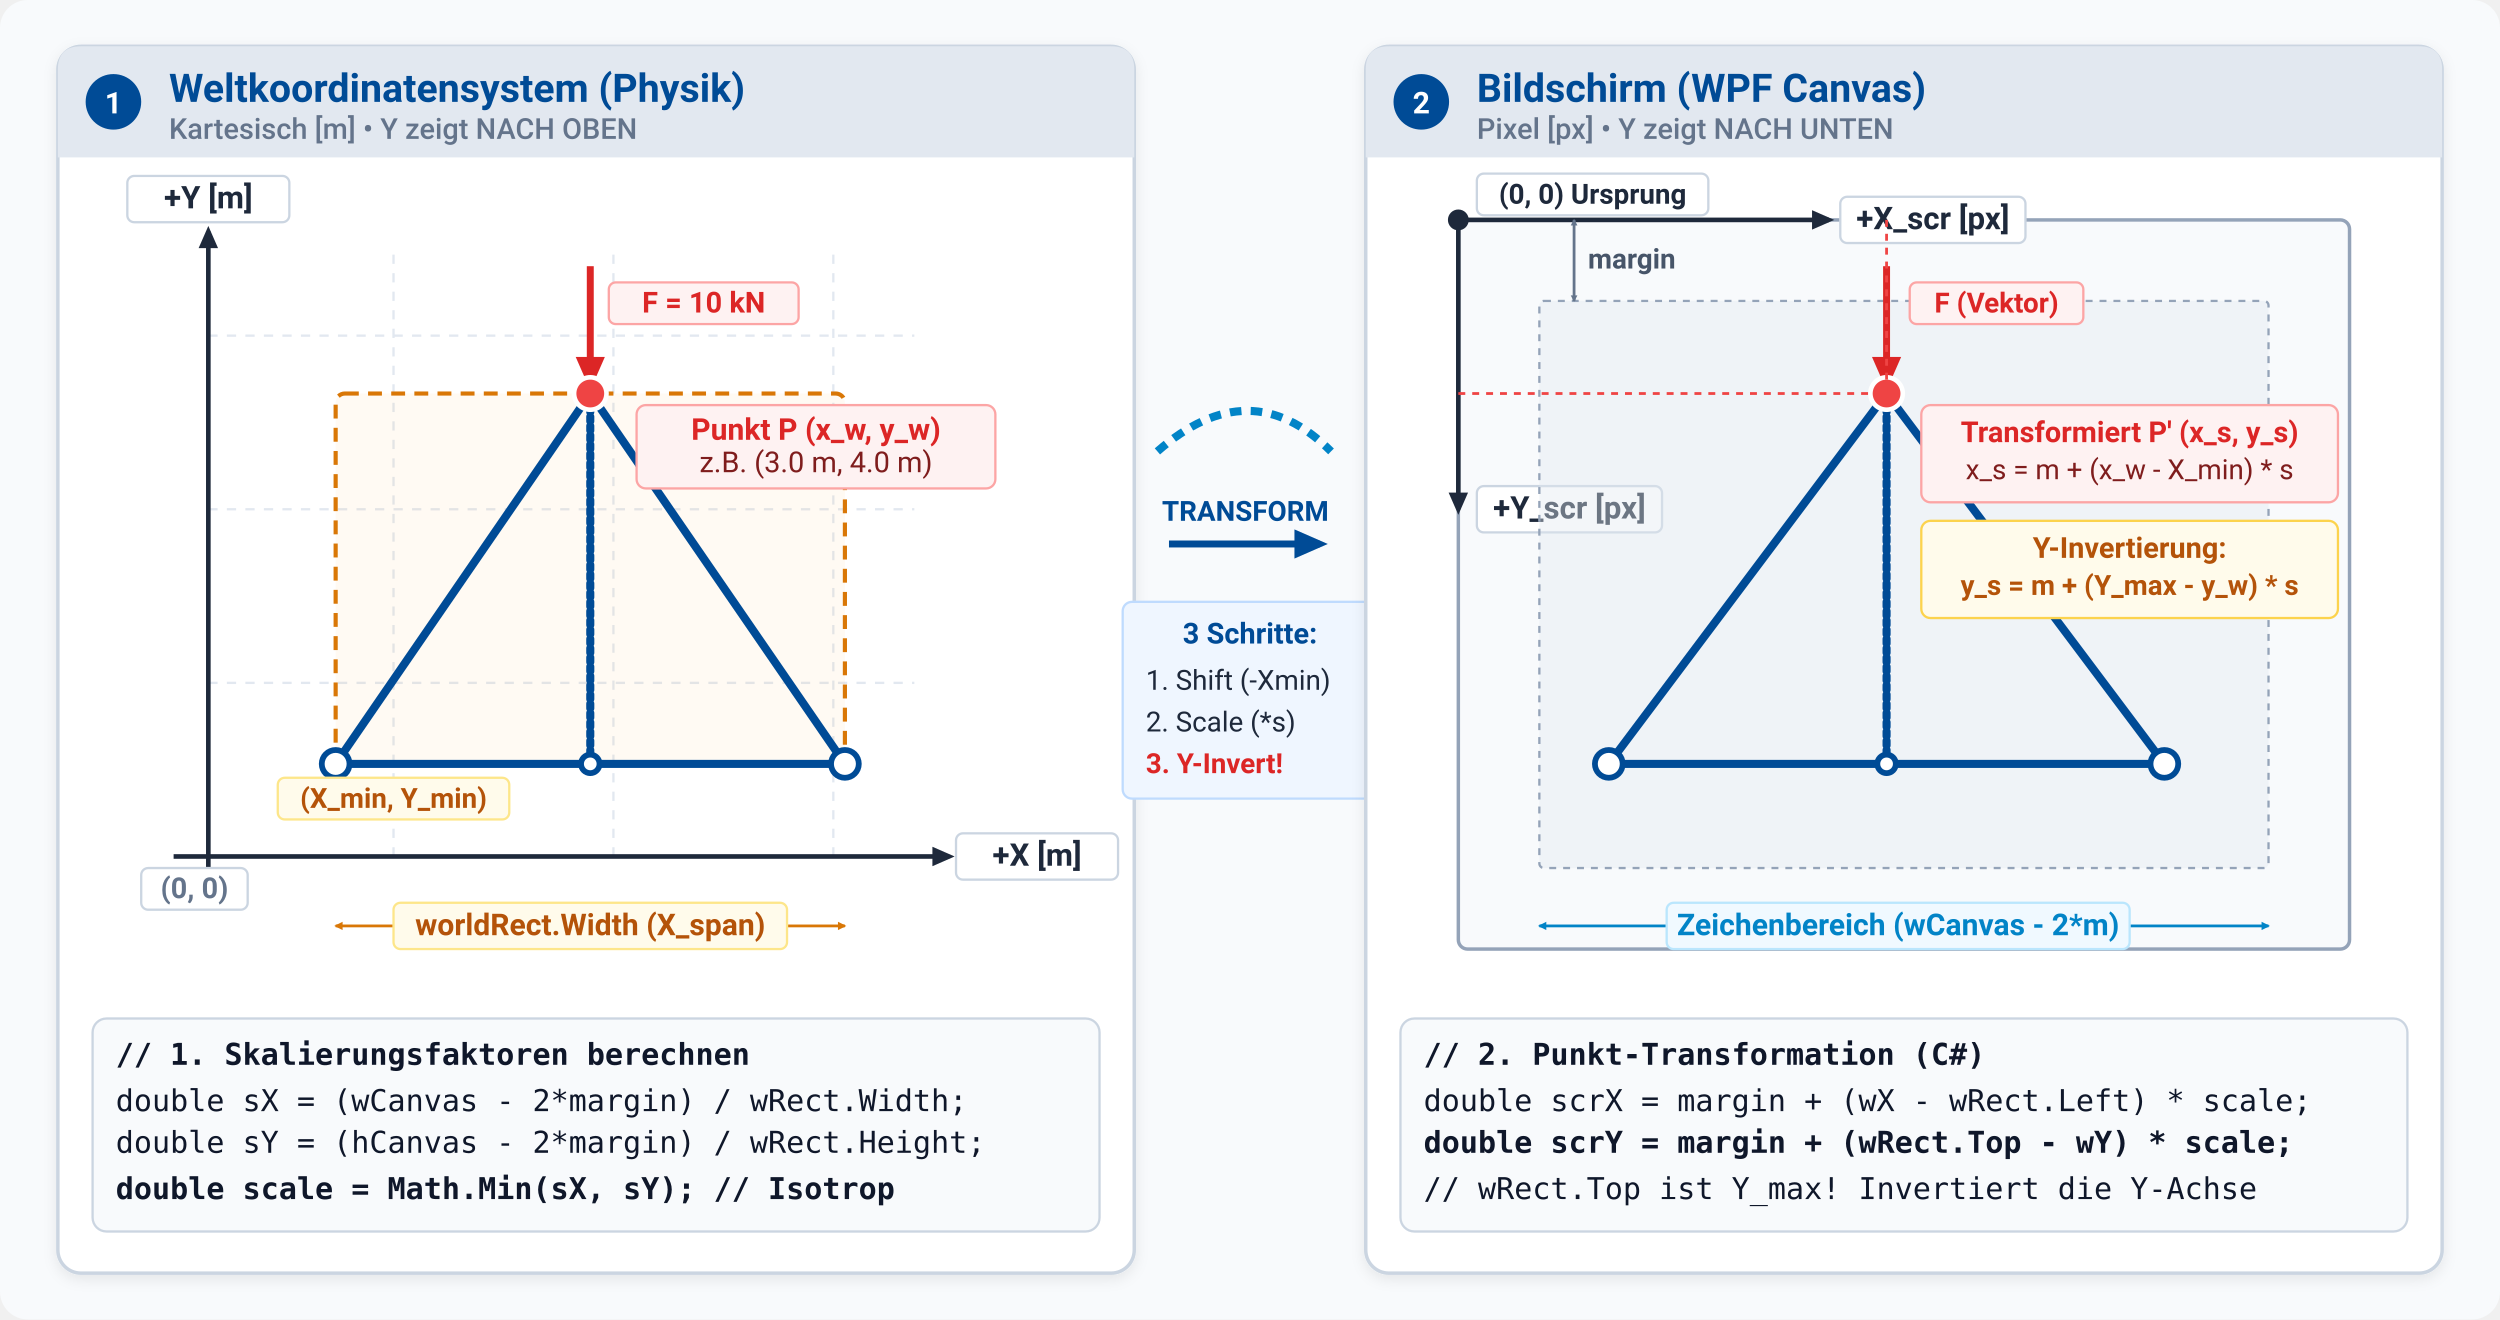
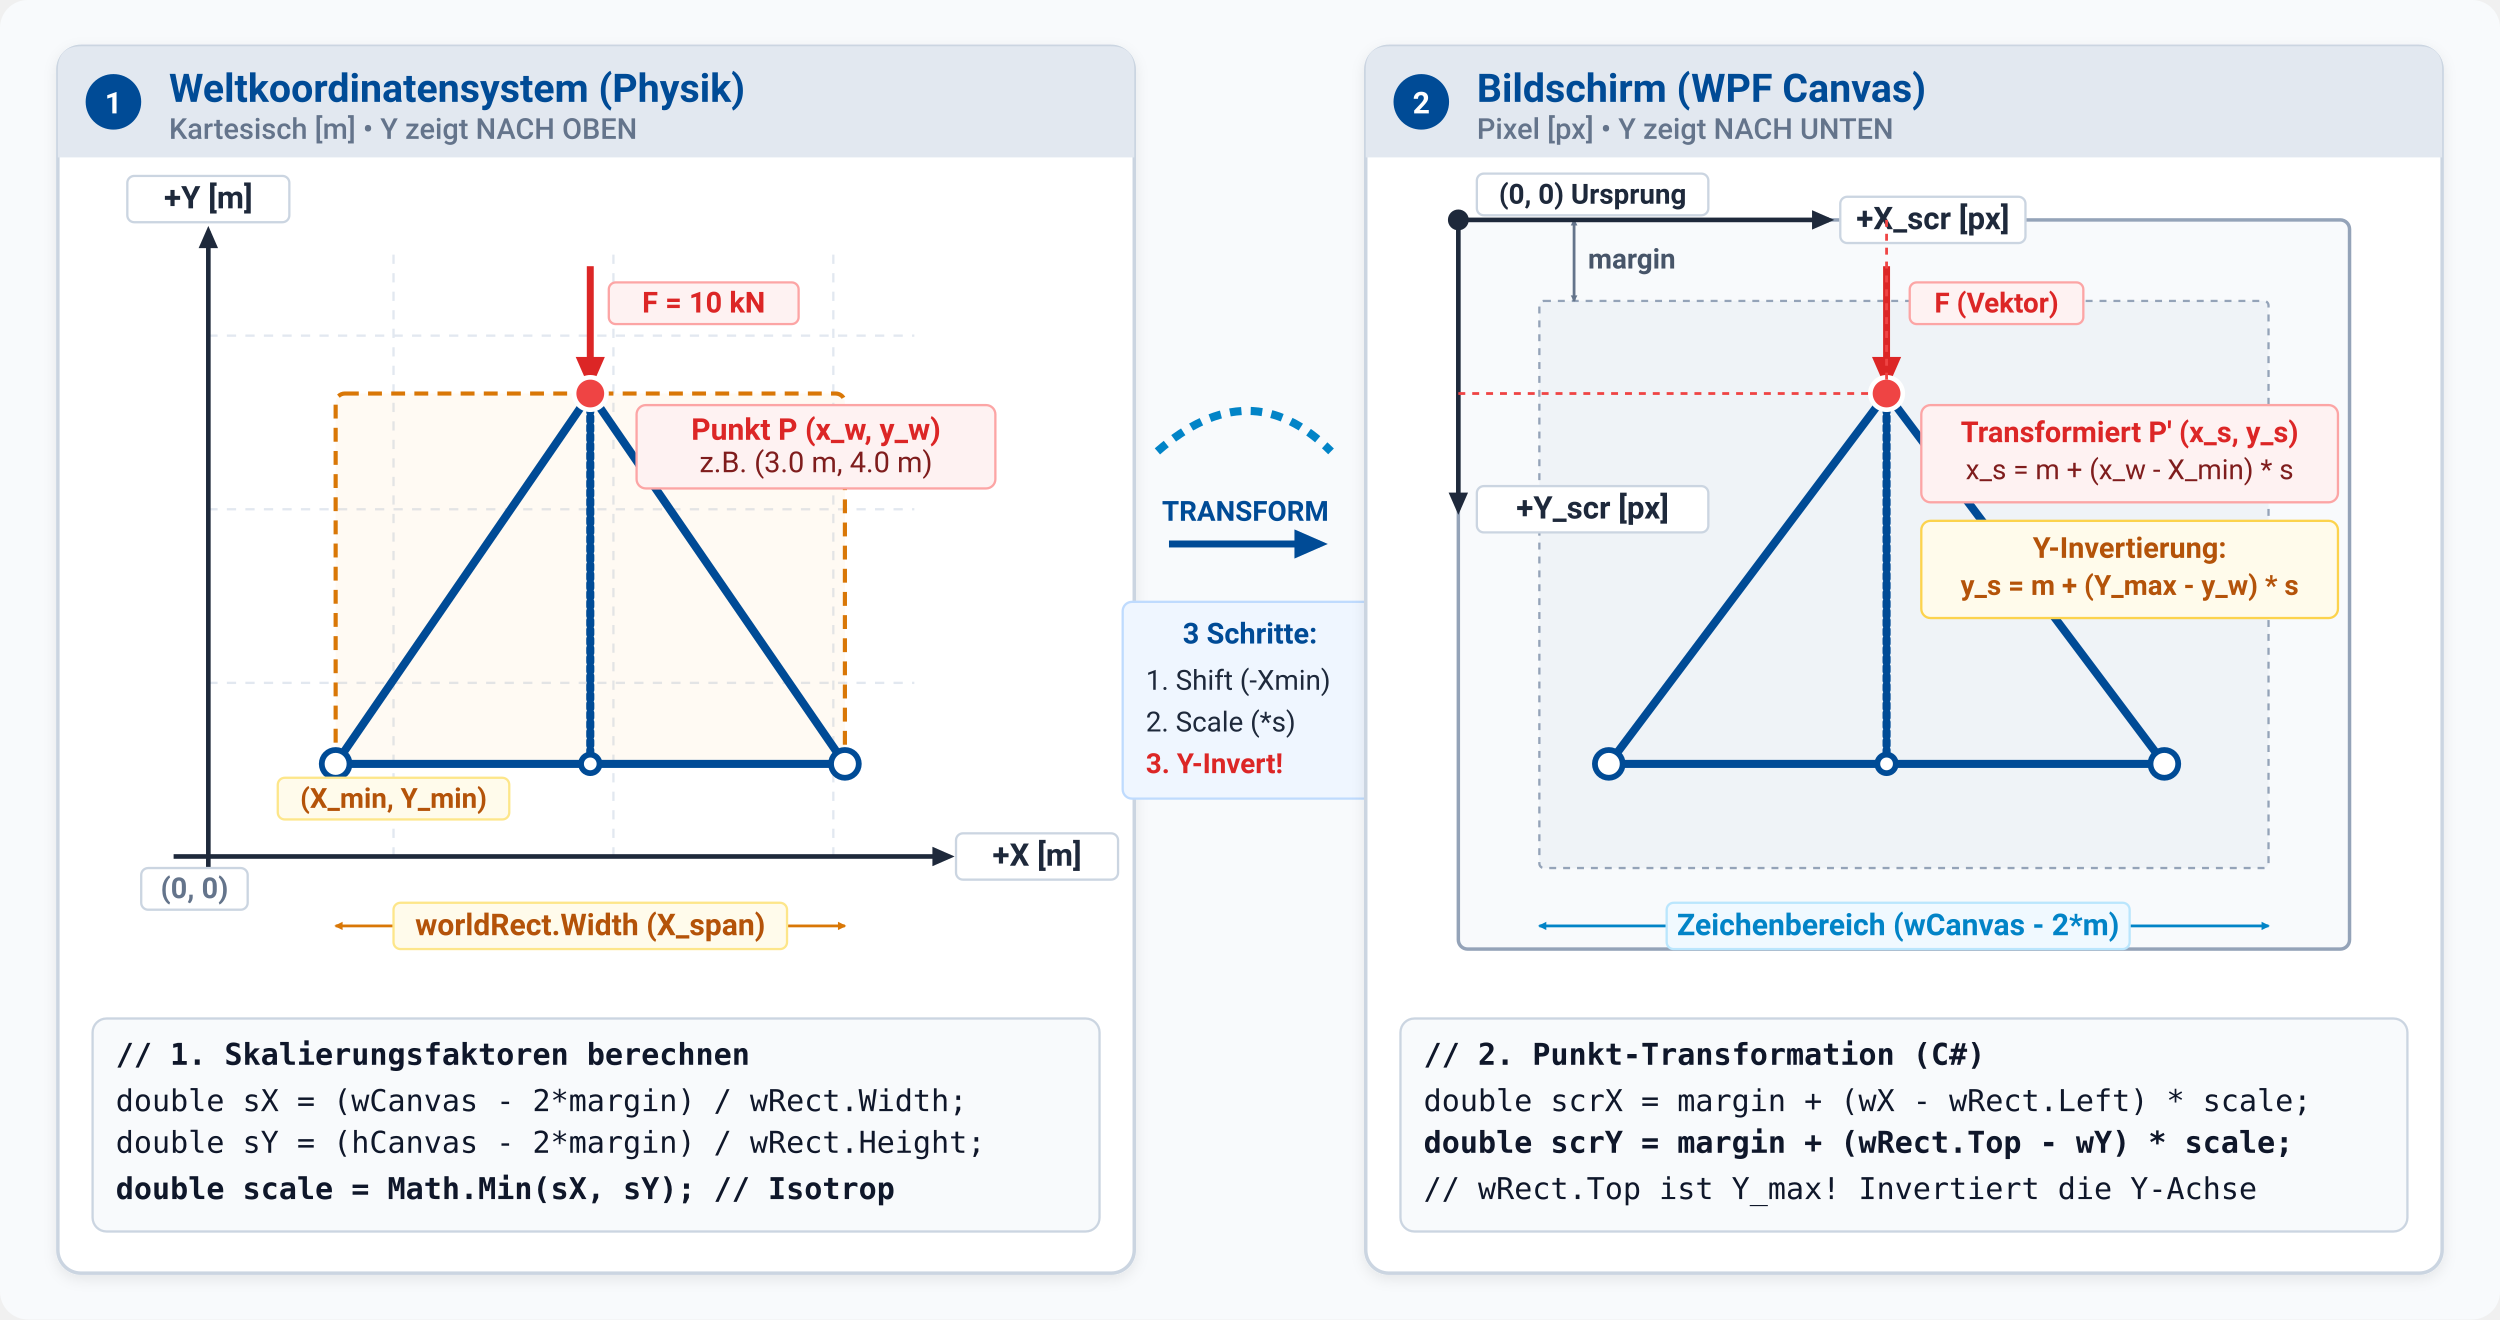
<svg xmlns="http://www.w3.org/2000/svg" viewBox="0 0 1080 570" width="100%" height="100%">
  <defs>
    <marker id="arrow-axis" viewBox="0 0 10 10" refX="6" refY="5" markerWidth="6" markerHeight="6" orient="auto-start-reverse">
      <path d="M 0 1.5 L 8 5 L 0 8.5 z" fill="#1E293B" />
    </marker>
    <marker id="arrow-axis-blue" viewBox="0 0 10 10" refX="6" refY="5" markerWidth="6" markerHeight="6" orient="auto-start-reverse">
      <path d="M 0 1.5 L 8 5 L 0 8.5 z" fill="#004B96" />
    </marker>
    <marker id="arrow-dim" viewBox="0 0 10 10" refX="5" refY="5" markerWidth="5" markerHeight="5" orient="auto-start-reverse">
      <path d="M 0 2 L 6 5 L 0 8 z" fill="#D97706" />
    </marker>
    <marker id="arrow-dim-rev" viewBox="0 0 10 10" refX="1" refY="5" markerWidth="5" markerHeight="5" orient="auto">
      <path d="M 6 2 L 0 5 L 6 8 z" fill="#D97706" />
    </marker>
    <marker id="arrow-dim-blue" viewBox="0 0 10 10" refX="5" refY="5" markerWidth="5" markerHeight="5" orient="auto-start-reverse">
      <path d="M 0 2 L 6 5 L 0 8 z" fill="#0284C7" />
    </marker>
    <marker id="arrow-dim-blue-rev" viewBox="0 0 10 10" refX="1" refY="5" markerWidth="5" markerHeight="5" orient="auto">
      <path d="M 6 2 L 0 5 L 6 8 z" fill="#0284C7" />
    </marker>
    <marker id="arrow-margin" viewBox="0 0 10 10" refX="5" refY="5" markerWidth="4" markerHeight="4" orient="auto-start-reverse">
      <path d="M 0 2 L 6 5 L 0 8 z" fill="#64748B" />
    </marker>
    <marker id="arrow-force" viewBox="0 0 10 10" refX="6" refY="5" markerWidth="6" markerHeight="6" orient="auto-start-reverse">
      <path d="M 0 1.5 L 8 5 L 0 8.5 z" fill="#DC2626" />
    </marker>
    <filter id="shadow" x="-5%" y="-5%" width="110%" height="110%">
      <feDropShadow dx="0" dy="2" stdDeviation="3" flood-opacity="0.08" />
    </filter>
  </defs>
  <style>
    text {
      font-family: -apple-system, BlinkMacSystemFont, "Segoe UI", Roboto, Helvetica, Arial, sans-serif;
    }
    .panel-bg { fill: #FFFFFF; stroke: #CBD5E1; stroke-width: 1.5; rx: 10px; }
    .title { font-size: 17px; font-weight: 700; fill: #004B96; }
    .subtitle { font-size: 12.5px; fill: #64748B; font-weight: 500; }
    .axis { stroke: #1E293B; stroke-width: 2; }
    .axis-label { font-size: 13.5px; font-weight: 700; fill: #1E293B; }
    .grid-line { stroke: #E2E8F0; stroke-width: 1; stroke-dasharray: 4,4; }
    .bbox { stroke: #D97706; stroke-width: 1.8; stroke-dasharray: 6,4; fill: rgba(245, 158, 11, 0.05); rx: 4px; }
    .canvas-bg { fill: #F8FAFC; stroke: #94A3B8; stroke-width: 1.5; }
    .margin-zone { fill: rgba(226, 232, 240, 0.4); stroke: #94A3B8; stroke-width: 1; stroke-dasharray: 3,3; }
    .truss-bar { stroke: #004B96; stroke-width: 3.5; stroke-linecap: round; }
    .truss-node { fill: #FFFFFF; stroke: #004B96; stroke-width: 2.5; }
    .point-highlight { fill: #EF4444; stroke: #FFFFFF; stroke-width: 2; }
    .dim-line { stroke: #D97706; stroke-width: 1.2; }
    .dim-text { font-size: 13px; fill: #B45309; font-weight: 600; text-anchor: middle; }
    .code-box { fill: #F8FAFC; stroke: #CBD5E1; stroke-width: 1; rx: 6px; }
    .code-text { font-family: "Consolas", "Fira Code", monospace; font-size: 13px; fill: #0F172A; }
    .formula-tag { fill: #EFF6FF; stroke: #BFDBFE; stroke-width: 1; rx: 4px; }
  </style>
  <rect x="0" y="0" width="1080" height="570" fill="#F8FAFC" rx="12" />
  <g transform="translate(25, 20)">
    <rect class="panel-bg" x="0" y="0" width="465" height="530" filter="url(#shadow)" />
    <path d="M 0 10 Q 0 0 10 0 L 455 0 Q 465 0 465 10 L 465 48 L 0 48 Z" fill="#E2E8F0" />
    <circle cx="24" cy="24" r="12" fill="#004B96" />
    <text x="24" y="29" font-size="13" font-weight="700" fill="#FFFFFF" text-anchor="middle">1</text>
    <text class="title" x="48" y="24">Weltkoordinatensystem (Physik)</text>
    <text class="subtitle" x="48" y="40">Kartesisch [m] • Y zeigt NACH OBEN</text>
    <line class="grid-line" x1="65" y1="350" x2="370" y2="350" />
    <line class="grid-line" x1="65" y1="275" x2="370" y2="275" />
    <line class="grid-line" x1="65" y1="200" x2="370" y2="200" />
    <line class="grid-line" x1="65" y1="125" x2="370" y2="125" />
    <line class="grid-line" x1="65" y1="350" x2="65" y2="90" />
    <line class="grid-line" x1="145" y1="350" x2="145" y2="90" />
    <line class="grid-line" x1="240" y1="350" x2="240" y2="90" />
    <line class="grid-line" x1="335" y1="350" x2="335" y2="90" />
    <line class="axis" x1="50" y1="350" x2="385" y2="350" marker-end="url(#arrow-axis)" />
    <g transform="translate(388, 340)">
      <rect x="0" y="0" width="70" height="20" rx="3" fill="#FFFFFF" stroke="#CBD5E1" stroke-width="1" />
      <text class="axis-label" x="35" y="14" text-anchor="middle">+X [m]</text>
    </g>
    <line class="axis" x1="65" y1="365" x2="65" y2="80" marker-end="url(#arrow-axis)" />
    <g transform="translate(30, 56)">
      <rect x="0" y="0" width="70" height="20" rx="3" fill="#FFFFFF" stroke="#CBD5E1" stroke-width="1" />
      <text class="axis-label" x="35" y="14" text-anchor="middle">+Y [m]</text>
    </g>
    <g transform="translate(36, 355)">
      <rect x="0" y="0" width="46" height="18" rx="3" fill="#FFFFFF" stroke="#CBD5E1" stroke-width="1" />
      <text x="23" y="13" font-size="12.5" font-weight="600" fill="#64748B" text-anchor="middle">(0, 0)</text>
    </g>
    <rect class="bbox" x="120" y="150" width="220" height="160" />
    <line class="dim-line" x1="120" y1="380" x2="340" y2="380" marker-start="url(#arrow-dim-rev)" marker-end="url(#arrow-dim)" />
    <g transform="translate(145, 370)">
      <rect x="0" y="0" width="170" height="20" rx="3" fill="#FFFBEB" stroke="#FDE68A" stroke-width="1" />
      <text class="dim-text" x="85" y="14">worldRect.Width (X_span)</text>
    </g>
    <line class="truss-bar" x1="120" y1="310" x2="340" y2="310" />
    <line class="truss-bar" x1="120" y1="310" x2="230" y2="150" />
    <line class="truss-bar" x1="340" y1="310" x2="230" y2="150" />
    <line class="truss-bar" x1="230" y1="310" x2="230" y2="150" stroke-dasharray="2,2" stroke-width="2" />
    <line x1="230" y1="95" x2="230" y2="145" stroke="#DC2626" stroke-width="3" marker-end="url(#arrow-force)" />
    <g transform="translate(238, 102)">
      <rect x="0" y="0" width="82" height="18" rx="3" fill="#FEF2F2" stroke="#FCA5A5" stroke-width="1" />
      <text x="41" y="13" font-size="12.5" font-weight="700" fill="#DC2626" text-anchor="middle">F = 10 kN</text>
    </g>
    <circle class="truss-node" cx="120" cy="310" r="6" />
    <circle class="truss-node" cx="340" cy="310" r="6" />
    <circle class="truss-node" cx="230" cy="310" r="4" fill="#94A3B8" />
    <circle class="point-highlight" cx="230" cy="150" r="7" />
    <g transform="translate(250, 155)">
      <rect x="0" y="0" width="155" height="36" rx="4" fill="#FEF2F2" stroke="#FCA5A5" stroke-width="1" />
      <text x="77.5" y="15" font-size="13" font-weight="700" fill="#DC2626" text-anchor="middle">Punkt P (x_w, y_w)</text>
      <text x="77.5" y="29" font-size="12.5" fill="#7F1D1D" text-anchor="middle">z.B. (3.0 m, 4.0 m)</text>
    </g>
    <g transform="translate(95, 316)">
      <rect x="0" y="0" width="100" height="18" rx="3" fill="#FFFBEB" stroke="#FDE68A" stroke-width="1" />
      <text x="50" y="13" font-size="12" font-weight="700" fill="#B45309" text-anchor="middle">(X_min, Y_min)</text>
    </g>
    <rect class="code-box" x="15" y="420" width="435" height="92" />
    <text class="code-text" x="25" y="440" font-weight="700" fill="#004B96">// 1. Skalierungsfaktoren berechnen</text>
    <text class="code-text" x="25" y="460">double sX = (wCanvas - 2*margin) / wRect.Width;</text>
    <text class="code-text" x="25" y="478">double sY = (hCanvas - 2*margin) / wRect.Height;</text>
    <text class="code-text" x="25" y="498" font-weight="700" fill="#D97706">double scale = Math.Min(sX, sY); // Isotrop</text>
  </g>
  <g transform="translate(500, 130)">
    <path d="M 0 65 Q 40 30 75 65" fill="none" stroke="#0284C7" stroke-width="3.5" stroke-dasharray="5,4" />
    <path d="M 5 105 L 70 105" stroke="#004B96" stroke-width="3" marker-end="url(#arrow-axis-blue)" />
    <text x="38" y="95" font-size="12" font-weight="700" fill="#004B96" text-anchor="middle">TRANSFORM</text>
    <g transform="translate(-15, 130)">
      <rect class="formula-tag" x="0" y="0" width="110" height="85" />
      <text x="55" y="18" font-size="12.5" font-weight="700" fill="#004B96" text-anchor="middle">3 Schritte:</text>
      <text x="10" y="38" font-size="12" fill="#1E293B">1. Shift (-Xmin)</text>
      <text x="10" y="56" font-size="12" fill="#1E293B">2. Scale (*s)</text>
      <text x="10" y="74" font-size="12" font-weight="700" fill="#DC2626">3. Y-Invert!</text>
    </g>
  </g>
  <g transform="translate(590, 20)">
    <rect class="panel-bg" x="0" y="0" width="465" height="530" filter="url(#shadow)" />
    <path d="M 0 10 Q 0 0 10 0 L 455 0 Q 465 0 465 10 L 465 48 L 0 48 Z" fill="#E2E8F0" />
    <circle cx="24" cy="24" r="12" fill="#004B96" />
    <text x="24" y="29" font-size="13" font-weight="700" fill="#FFFFFF" text-anchor="middle">2</text>
    <text class="title" x="48" y="24">Bildschirm (WPF Canvas)</text>
    <text class="subtitle" x="48" y="40">Pixel [px] • Y zeigt NACH UNTEN</text>
    <rect class="canvas-bg" x="40" y="75" width="385" height="315" rx="4" />
    <circle cx="40" cy="75" r="4.5" fill="#1E293B" />
    <g transform="translate(48, 55)">
      <rect x="0" y="0" width="100" height="18" rx="3" fill="#FFFFFF" stroke="#CBD5E1" stroke-width="1" />
      <text x="50" y="13" font-size="12" font-weight="700" fill="#1E293B" text-anchor="middle">(0, 0) Ursprung</text>
    </g>
+     <rect class="margin-zone" x="75" y="110" width="315" height="245" rx="2" />
+     <line x1="90" y1="75" x2="90" y2="110" stroke="#64748B" stroke-width="1.2" marker-start="url(#arrow-margin)" marker-end="url(#arrow-margin)" />
+     <text x="96" y="96" font-size="12" fill="#475569" font-weight="600">margin</text>
    <line class="axis" x1="40" y1="75" x2="200" y2="75" marker-end="url(#arrow-axis)" />
    <g transform="translate(205, 65)">
      <rect x="0" y="0" width="80" height="20" rx="3" fill="#FFFFFF" stroke="#CBD5E1" stroke-width="1" />
      <text class="axis-label" x="40" y="14" text-anchor="middle">+X_scr [px]</text>
    </g>
    <line class="axis" x1="40" y1="75" x2="40" y2="200" marker-end="url(#arrow-axis)" />
    <g transform="translate(48, 190)">
-       <rect x="0" y="0" width="80" height="20" rx="3" fill="#FFFFFF" stroke="#CBD5E1" stroke-width="1" />
-       <text class="axis-label" x="40" y="14" text-anchor="middle">+Y_scr [px]</text>
+       <rect x="0" y="0" width="100" height="20" rx="3" fill="#FFFFFF" stroke="#CBD5E1" stroke-width="1" />
+       <text class="axis-label" x="50" y="14" text-anchor="middle">+Y_scr [px]</text>
    </g>
-     <rect class="margin-zone" x="75" y="110" width="315" height="245" rx="2" />
-     <line x1="90" y1="75" x2="90" y2="110" stroke="#64748B" stroke-width="1.2" marker-start="url(#arrow-margin)" marker-end="url(#arrow-margin)" />
-     <text x="96" y="96" font-size="12" fill="#475569" font-weight="600">margin</text>
    <line x1="75" y1="380" x2="390" y2="380" stroke="#0284C7" stroke-width="1.2" marker-start="url(#arrow-dim-blue-rev)" marker-end="url(#arrow-dim-blue)" />
    <g transform="translate(130, 370)">
      <rect x="0" y="0" width="200" height="20" rx="3" fill="#F0F9FF" stroke="#BAE6FD" stroke-width="1" />
      <text class="dim-text" style="fill: #0284C7;" x="100" y="14">Zeichenbereich (wCanvas - 2*m)</text>
    </g>
    <line class="truss-bar" x1="105" y1="310" x2="345" y2="310" />
    <line class="truss-bar" x1="105" y1="310" x2="225" y2="150" />
    <line class="truss-bar" x1="345" y1="310" x2="225" y2="150" />
    <line class="truss-bar" x1="225" y1="310" x2="225" y2="150" stroke-dasharray="2,2" stroke-width="2" />
    <line x1="225" y1="95" x2="225" y2="145" stroke="#DC2626" stroke-width="3" marker-end="url(#arrow-force)" />
    <g transform="translate(235, 102)">
      <rect x="0" y="0" width="75" height="18" rx="3" fill="#FEF2F2" stroke="#FCA5A5" stroke-width="1" />
      <text x="37.5" y="13" font-size="12" font-weight="700" fill="#DC2626" text-anchor="middle">F (Vektor)</text>
    </g>
    <circle class="truss-node" cx="105" cy="310" r="6" />
    <circle class="truss-node" cx="345" cy="310" r="6" />
    <circle class="truss-node" cx="225" cy="310" r="4" fill="#94A3B8" />
    <circle class="point-highlight" cx="225" cy="150" r="7" />
    <line x1="40" y1="150" x2="225" y2="150" stroke="#EF4444" stroke-width="1.2" stroke-dasharray="3,3" />
    <line x1="225" y1="75" x2="225" y2="150" stroke="#EF4444" stroke-width="1.2" stroke-dasharray="3,3" />
    <g transform="translate(240, 155)">
      <rect x="0" y="0" width="180" height="42" rx="4" fill="#FEF2F2" stroke="#FCA5A5" stroke-width="1" />
      <text x="90" y="16" font-size="12.5" font-weight="700" fill="#DC2626" text-anchor="middle">Transformiert P' (x_s, y_s)</text>
      <text x="90" y="32" font-size="12" fill="#7F1D1D" text-anchor="middle">x_s = m + (x_w - X_min) * s</text>
    </g>
    <g transform="translate(240, 205)">
      <rect x="0" y="0" width="180" height="42" rx="4" fill="#FFFBEB" stroke="#FCD34D" stroke-width="1" />
      <text x="90" y="16" font-size="12.5" font-weight="700" fill="#B45309" text-anchor="middle">Y-Invertierung:</text>
      <text x="90" y="32" font-size="12" font-weight="700" fill="#B45309" text-anchor="middle">y_s = m + (Y_max - y_w) * s</text>
    </g>
    <rect class="code-box" x="15" y="420" width="435" height="92" />
    <text class="code-text" x="25" y="440" font-weight="700" fill="#004B96">// 2. Punkt-Transformation (C#)</text>
    <text class="code-text" x="25" y="460">double scrX = margin + (wX - wRect.Left) * scale;</text>
    <text class="code-text" x="25" y="478" font-weight="700" fill="#DC2626">double scrY = margin + (wRect.Top - wY) * scale;</text>
    <text class="code-text" x="25" y="498" fill="#64748B">// wRect.Top ist Y_max! Invertiert die Y-Achse</text>
  </g>
</svg>
